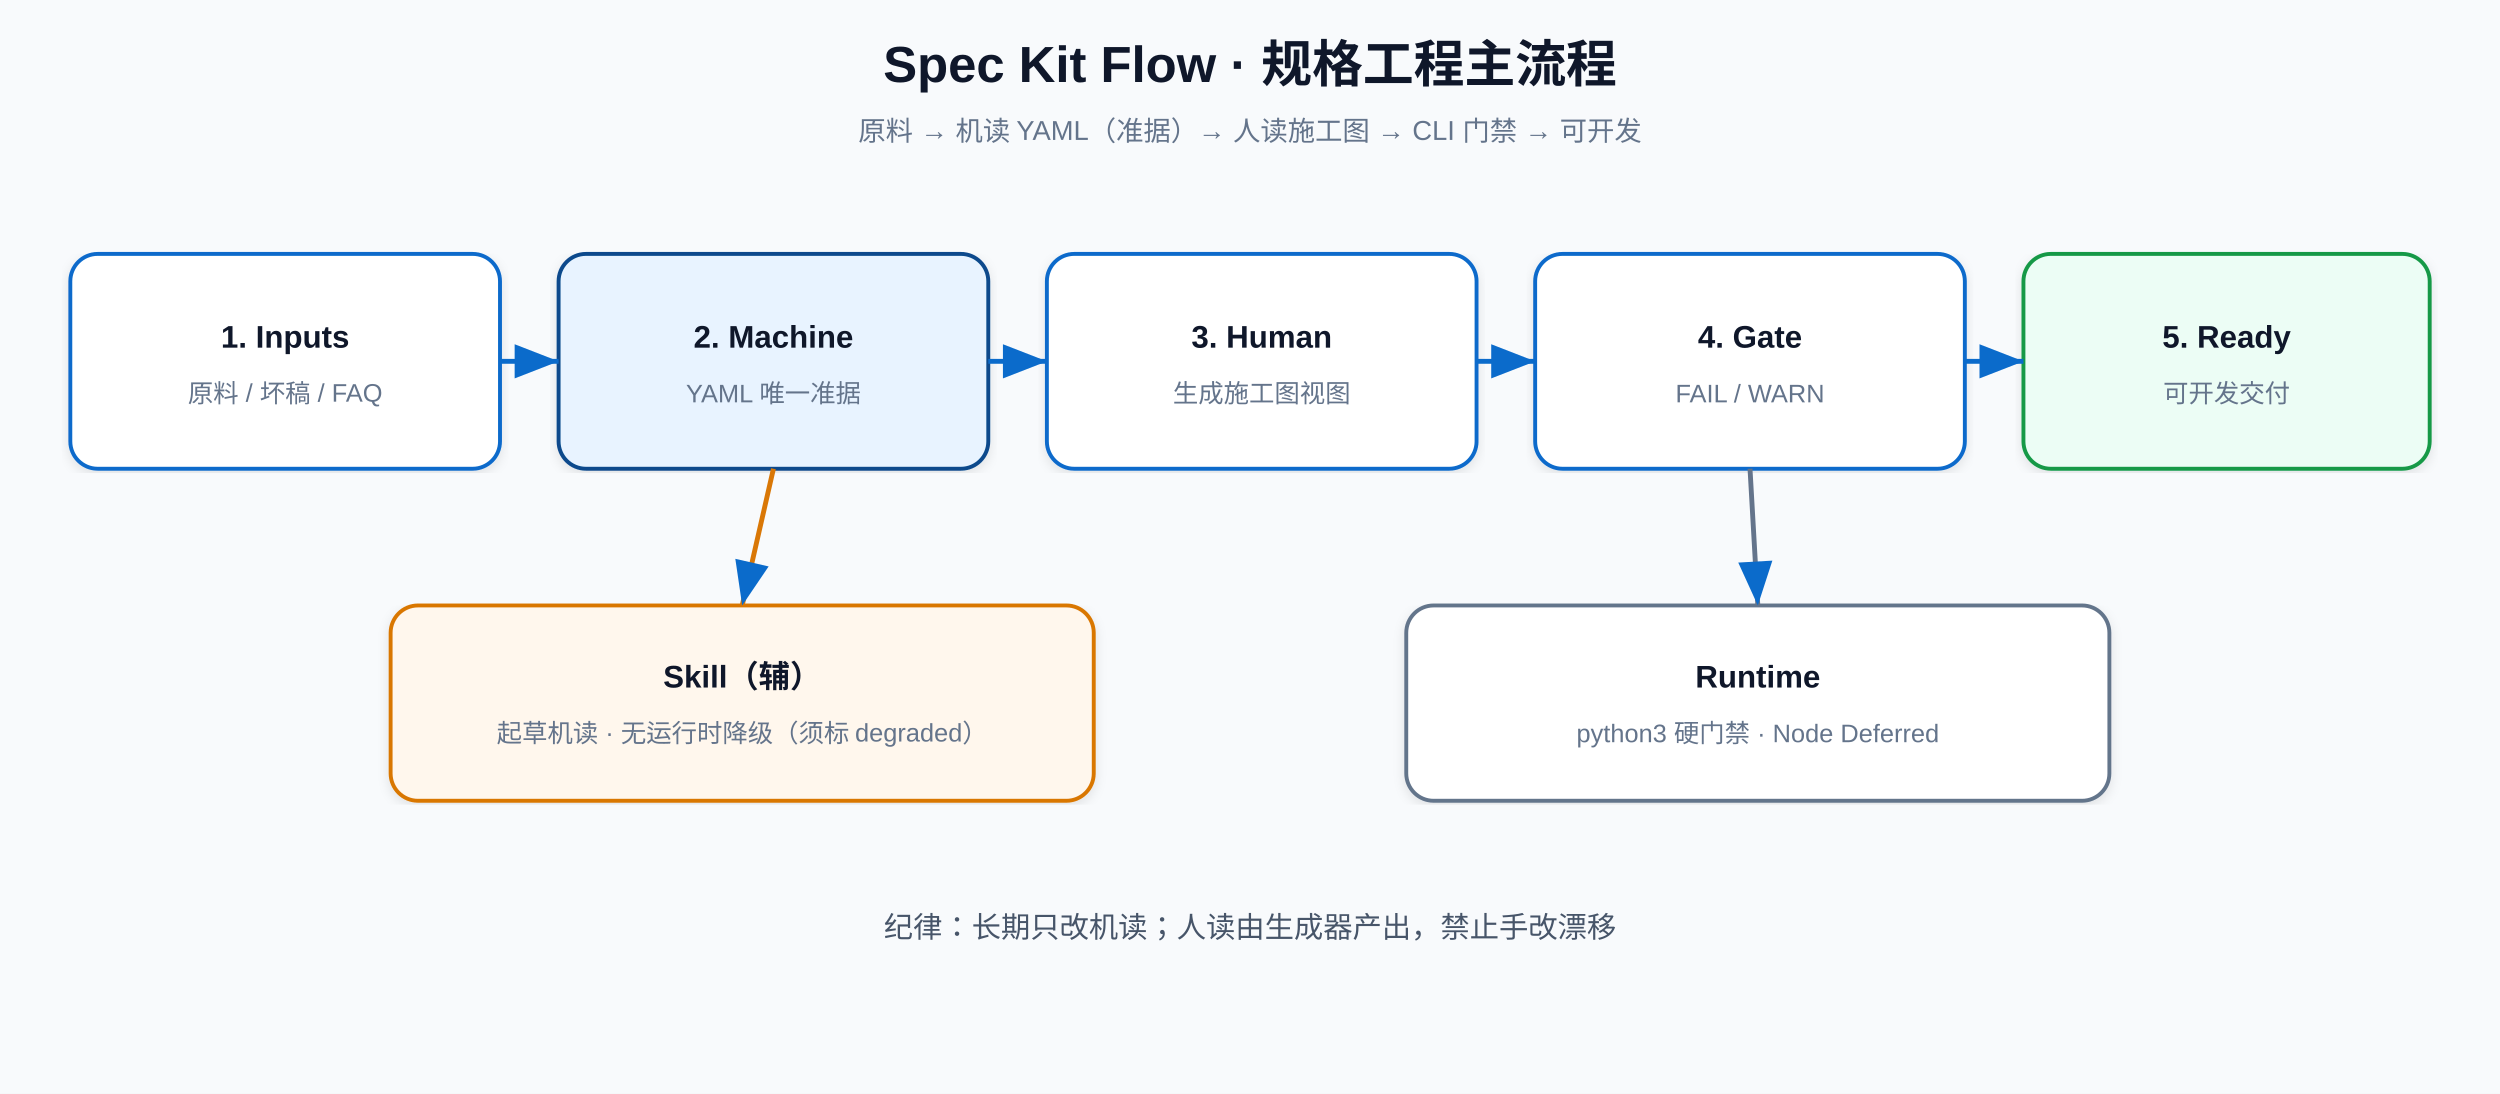
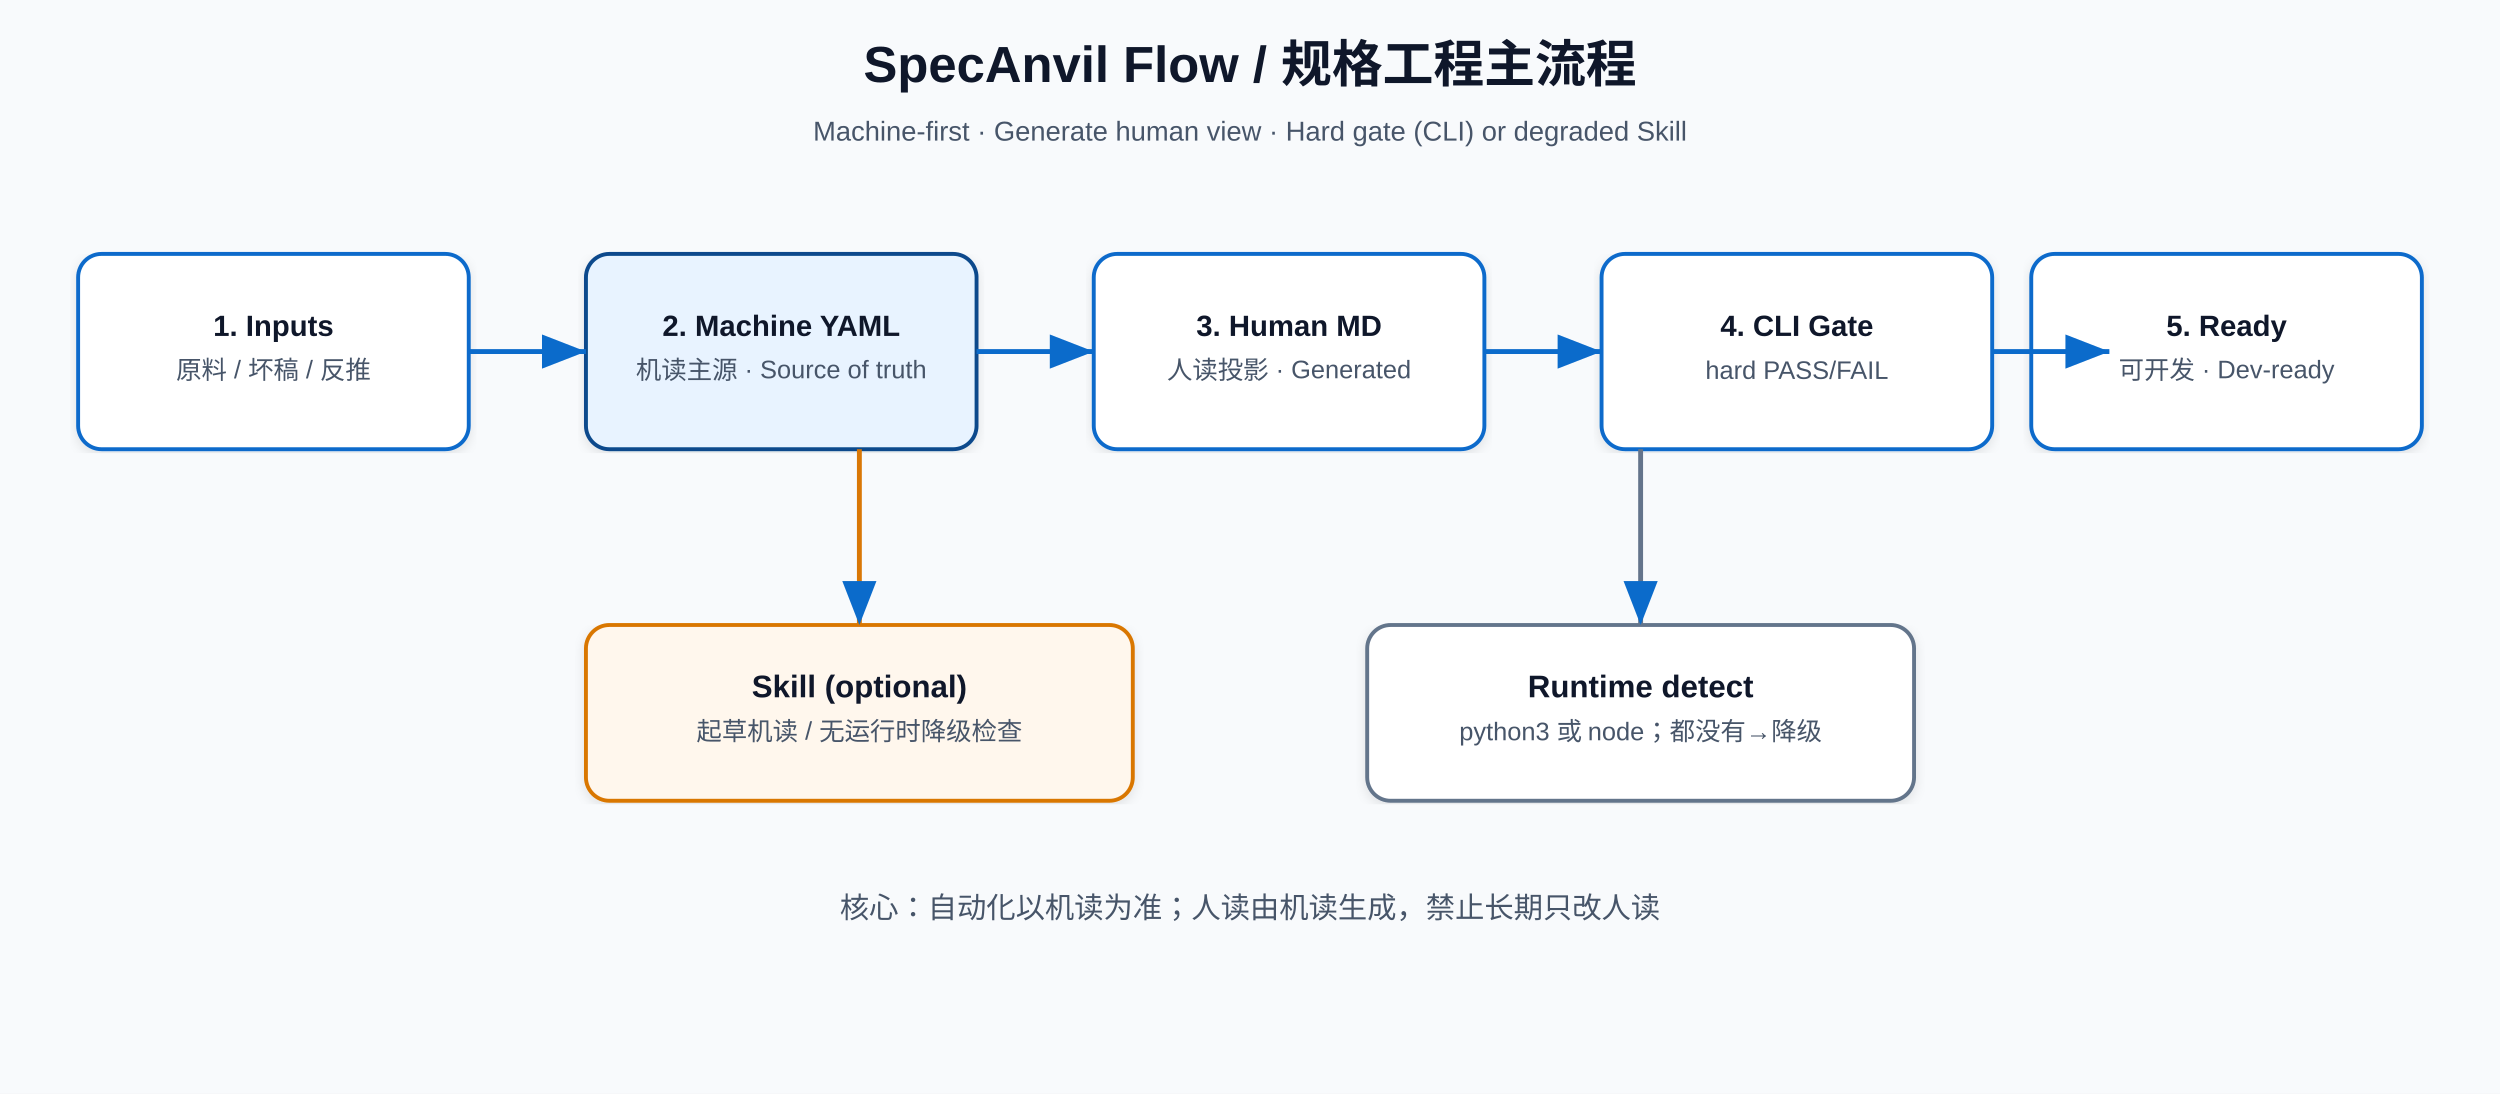
- <svg xmlns="http://www.w3.org/2000/svg" viewBox="0 0 1280 560" width="1280" height="560" role="img" aria-label="Spec Kit flow">
+ <svg xmlns="http://www.w3.org/2000/svg" viewBox="0 0 1280 560" width="1280" height="560">
  <defs>
    <filter id="shadow" x="-2%" y="-2%" width="104%" height="104%">
      <feDropShadow dx="0" dy="2" stdDeviation="3" flood-opacity="0.10" />
    </filter>
    <marker id="arrow" markerWidth="9" markerHeight="7" refX="9" refY="3.5" orient="auto">
      <polygon points="0 0, 9 3.5, 0 7" fill="#0B6BCB" />
    </marker>
+     <marker id="arrow-green" markerWidth="9" markerHeight="7" refX="9" refY="3.5" orient="auto">
+       <polygon points="0 0, 9 3.5, 0 7" fill="#159947" />
+     </marker>
+     <marker id="arrow-red" markerWidth="9" markerHeight="7" refX="9" refY="3.5" orient="auto">
+       <polygon points="0 0, 9 3.5, 0 7" fill="#DC2626" />
+     </marker>
  </defs>
  <rect width="1280" height="560" fill="#F8FAFC" />
-   <text x="640" y="42" text-anchor="middle" fill="#0F172A" font-family="Helvetica Neue,Arial,sans-serif" font-size="26" font-weight="700">Spec Kit Flow · 规格工程主流程</text>
-   <text x="640" y="72" text-anchor="middle" fill="#64748B" font-family="Helvetica Neue,Arial,sans-serif" font-size="14">原料 → 机读 YAML（准据）→ 人读施工图 → CLI 门禁 → 可开发</text>
-   <rect x="36" y="130" width="220" height="110" rx="14" fill="#FFFFFF" stroke="#0B6BCB" stroke-width="2" filter="url(#shadow)" />
-   <text x="146" y="178" text-anchor="middle" fill="#0F172A" font-family="Helvetica Neue,Arial,sans-serif" font-size="16" font-weight="700">1. Inputs</text>
-   <text x="146" y="206" text-anchor="middle" fill="#64748B" font-family="Helvetica Neue,Arial,sans-serif" font-size="13">原料 / 坏稿 / FAQ</text>
-   <rect x="286" y="130" width="220" height="110" rx="14" fill="#E8F3FF" stroke="#074A8C" stroke-width="2" filter="url(#shadow)" />
-   <text x="396" y="178" text-anchor="middle" fill="#0F172A" font-family="Helvetica Neue,Arial,sans-serif" font-size="16" font-weight="700">2. Machine</text>
-   <text x="396" y="206" text-anchor="middle" fill="#64748B" font-family="Helvetica Neue,Arial,sans-serif" font-size="13">YAML 唯一准据</text>
-   <rect x="536" y="130" width="220" height="110" rx="14" fill="#FFFFFF" stroke="#0B6BCB" stroke-width="2" filter="url(#shadow)" />
-   <text x="646" y="178" text-anchor="middle" fill="#0F172A" font-family="Helvetica Neue,Arial,sans-serif" font-size="16" font-weight="700">3. Human</text>
-   <text x="646" y="206" text-anchor="middle" fill="#64748B" font-family="Helvetica Neue,Arial,sans-serif" font-size="13">生成施工图视图</text>
-   <rect x="786" y="130" width="220" height="110" rx="14" fill="#FFFFFF" stroke="#0B6BCB" stroke-width="2" filter="url(#shadow)" />
-   <text x="896" y="178" text-anchor="middle" fill="#0F172A" font-family="Helvetica Neue,Arial,sans-serif" font-size="16" font-weight="700">4. Gate</text>
-   <text x="896" y="206" text-anchor="middle" fill="#64748B" font-family="Helvetica Neue,Arial,sans-serif" font-size="13">FAIL / WARN</text>
-   <rect x="1036" y="130" width="208" height="110" rx="14" fill="#ECFDF5" stroke="#159947" stroke-width="2" filter="url(#shadow)" />
-   <text x="1140" y="178" text-anchor="middle" fill="#0F172A" font-family="Helvetica Neue,Arial,sans-serif" font-size="16" font-weight="700">5. Ready</text>
-   <text x="1140" y="206" text-anchor="middle" fill="#64748B" font-family="Helvetica Neue,Arial,sans-serif" font-size="13">可开发交付</text>
-   <line x1="256" y1="185" x2="286" y2="185" stroke="#0B6BCB" stroke-width="2.5" marker-end="url(#arrow)" />
-   <line x1="506" y1="185" x2="536" y2="185" stroke="#0B6BCB" stroke-width="2.5" marker-end="url(#arrow)" />
-   <line x1="756" y1="185" x2="786" y2="185" stroke="#0B6BCB" stroke-width="2.5" marker-end="url(#arrow)" />
-   <line x1="1006" y1="185" x2="1036" y2="185" stroke="#0B6BCB" stroke-width="2.5" marker-end="url(#arrow)" />
-   <rect x="200" y="310" width="360" height="100" rx="14" fill="#FFF7ED" stroke="#D97706" stroke-width="2" filter="url(#shadow)" />
-   <text x="380" y="352" text-anchor="middle" fill="#0F172A" font-family="Helvetica Neue,Arial,sans-serif" font-size="16" font-weight="700">Skill（辅）</text>
-   <text x="380" y="380" text-anchor="middle" fill="#64748B" font-family="Helvetica Neue,Arial,sans-serif" font-size="13">起草机读 · 无运行时降级（须标 degraded）</text>
-   <rect x="720" y="310" width="360" height="100" rx="14" fill="#FFFFFF" stroke="#64748B" stroke-width="2" filter="url(#shadow)" />
-   <text x="900" y="352" text-anchor="middle" fill="#0F172A" font-family="Helvetica Neue,Arial,sans-serif" font-size="16" font-weight="700">Runtime</text>
-   <text x="900" y="380" text-anchor="middle" fill="#64748B" font-family="Helvetica Neue,Arial,sans-serif" font-size="13">python3 硬门禁 · Node Deferred</text>
-   <line x1="396" y1="240" x2="380" y2="310" stroke="#D97706" stroke-width="2.5" marker-end="url(#arrow)" />
-   <line x1="896" y1="240" x2="900" y2="310" stroke="#64748B" stroke-width="2.5" marker-end="url(#arrow)" />
-   <text x="640" y="480" text-anchor="middle" fill="#475569" font-family="Helvetica Neue,Arial,sans-serif" font-size="15">纪律：长期只改机读；人读由生成器产出，禁止手改漂移</text>
+   <text x="640" y="42" text-anchor="middle" fill="#0F172A" font-family="Helvetica Neue,Arial,sans-serif" font-size="26" font-weight="700">SpecAnvil Flow / 规格工程主流程</text>
+   <text x="640" y="72" text-anchor="middle" fill="#475569" font-family="Helvetica Neue,Arial,sans-serif" font-size="14" font-weight="400">Machine-first · Generate human view · Hard gate (CLI) or degraded Skill</text>
+   <rect x="40" y="130" width="200" height="100" rx="12" fill="#FFFFFF" stroke="#0B6BCB" stroke-width="2" filter="url(#shadow)" />
+   <text x="140.0" y="172.0" text-anchor="middle" fill="#0F172A" font-family="Helvetica Neue,Arial,sans-serif" font-size="15" font-weight="700">1. Inputs</text>
+   <text x="140.0" y="194.0" text-anchor="middle" fill="#475569" font-family="Helvetica Neue,Arial,sans-serif" font-size="13">原料 / 坏稿 / 反推</text>
+   <rect x="300" y="130" width="200" height="100" rx="12" fill="#E8F3FF" stroke="#074A8C" stroke-width="2" filter="url(#shadow)" />
+   <text x="400.0" y="172.0" text-anchor="middle" fill="#0F172A" font-family="Helvetica Neue,Arial,sans-serif" font-size="15" font-weight="700">2. Machine YAML</text>
+   <text x="400.0" y="194.0" text-anchor="middle" fill="#475569" font-family="Helvetica Neue,Arial,sans-serif" font-size="13">机读主源 · Source of truth</text>
+   <rect x="560" y="130" width="200" height="100" rx="12" fill="#FFFFFF" stroke="#0B6BCB" stroke-width="2" filter="url(#shadow)" />
+   <text x="660.0" y="172.0" text-anchor="middle" fill="#0F172A" font-family="Helvetica Neue,Arial,sans-serif" font-size="15" font-weight="700">3. Human MD</text>
+   <text x="660.0" y="194.0" text-anchor="middle" fill="#475569" font-family="Helvetica Neue,Arial,sans-serif" font-size="13">人读投影 · Generated</text>
+   <rect x="820" y="130" width="200" height="100" rx="12" fill="#FFFFFF" stroke="#0B6BCB" stroke-width="2" filter="url(#shadow)" />
+   <text x="920.0" y="172.0" text-anchor="middle" fill="#0F172A" font-family="Helvetica Neue,Arial,sans-serif" font-size="15" font-weight="700">4. CLI Gate</text>
+   <text x="920.0" y="194.0" text-anchor="middle" fill="#475569" font-family="Helvetica Neue,Arial,sans-serif" font-size="13">hard PASS/FAIL</text>
+   <rect x="1040" y="130" width="200" height="100" rx="12" fill="#FFFFFF" stroke="#0B6BCB" stroke-width="2" filter="url(#shadow)" />
+   <text x="1140.0" y="172.0" text-anchor="middle" fill="#0F172A" font-family="Helvetica Neue,Arial,sans-serif" font-size="15" font-weight="700">5. Ready</text>
+   <text x="1140.0" y="194.0" text-anchor="middle" fill="#475569" font-family="Helvetica Neue,Arial,sans-serif" font-size="13">可开发 · Dev-ready</text>
+   <line x1="240" y1="180" x2="300" y2="180" stroke="#0B6BCB" stroke-width="2.5" marker-end="url(#arrow)" />
+   <line x1="500" y1="180" x2="560" y2="180" stroke="#0B6BCB" stroke-width="2.5" marker-end="url(#arrow)" />
+   <line x1="760" y1="180" x2="820" y2="180" stroke="#0B6BCB" stroke-width="2.5" marker-end="url(#arrow)" />
+   <line x1="1020" y1="180" x2="1080" y2="180" stroke="#0B6BCB" stroke-width="2.5" marker-end="url(#arrow)" />
+   <rect x="300" y="320" width="280" height="90" rx="12" fill="#FFF7ED" stroke="#D97706" stroke-width="2" filter="url(#shadow)" />
+   <text x="440.0" y="357.0" text-anchor="middle" fill="#0F172A" font-family="Helvetica Neue,Arial,sans-serif" font-size="16" font-weight="700">Skill (optional)</text>
+   <text x="440.0" y="379.0" text-anchor="middle" fill="#475569" font-family="Helvetica Neue,Arial,sans-serif" font-size="13">起草机读 / 无运行时降级检查</text>
+   <rect x="700" y="320" width="280" height="90" rx="12" fill="#FFFFFF" stroke="#64748B" stroke-width="2" filter="url(#shadow)" />
+   <text x="840.0" y="357.0" text-anchor="middle" fill="#0F172A" font-family="Helvetica Neue,Arial,sans-serif" font-size="16" font-weight="700">Runtime detect</text>
+   <text x="840.0" y="379.0" text-anchor="middle" fill="#475569" font-family="Helvetica Neue,Arial,sans-serif" font-size="13">python3 或 node；都没有→降级</text>
+   <line x1="440" y1="230" x2="440" y2="320" stroke="#D97706" stroke-width="2.5" marker-end="url(#arrow)" />
+   <line x1="840" y1="230" x2="840" y2="320" stroke="#64748B" stroke-width="2.5" marker-end="url(#arrow)" />
+   <text x="640" y="470" text-anchor="middle" fill="#475569" font-family="Helvetica Neue,Arial,sans-serif" font-size="15" font-weight="400">核心：自动化以机读为准；人读由机读生成，禁止长期只改人读</text>
</svg>
